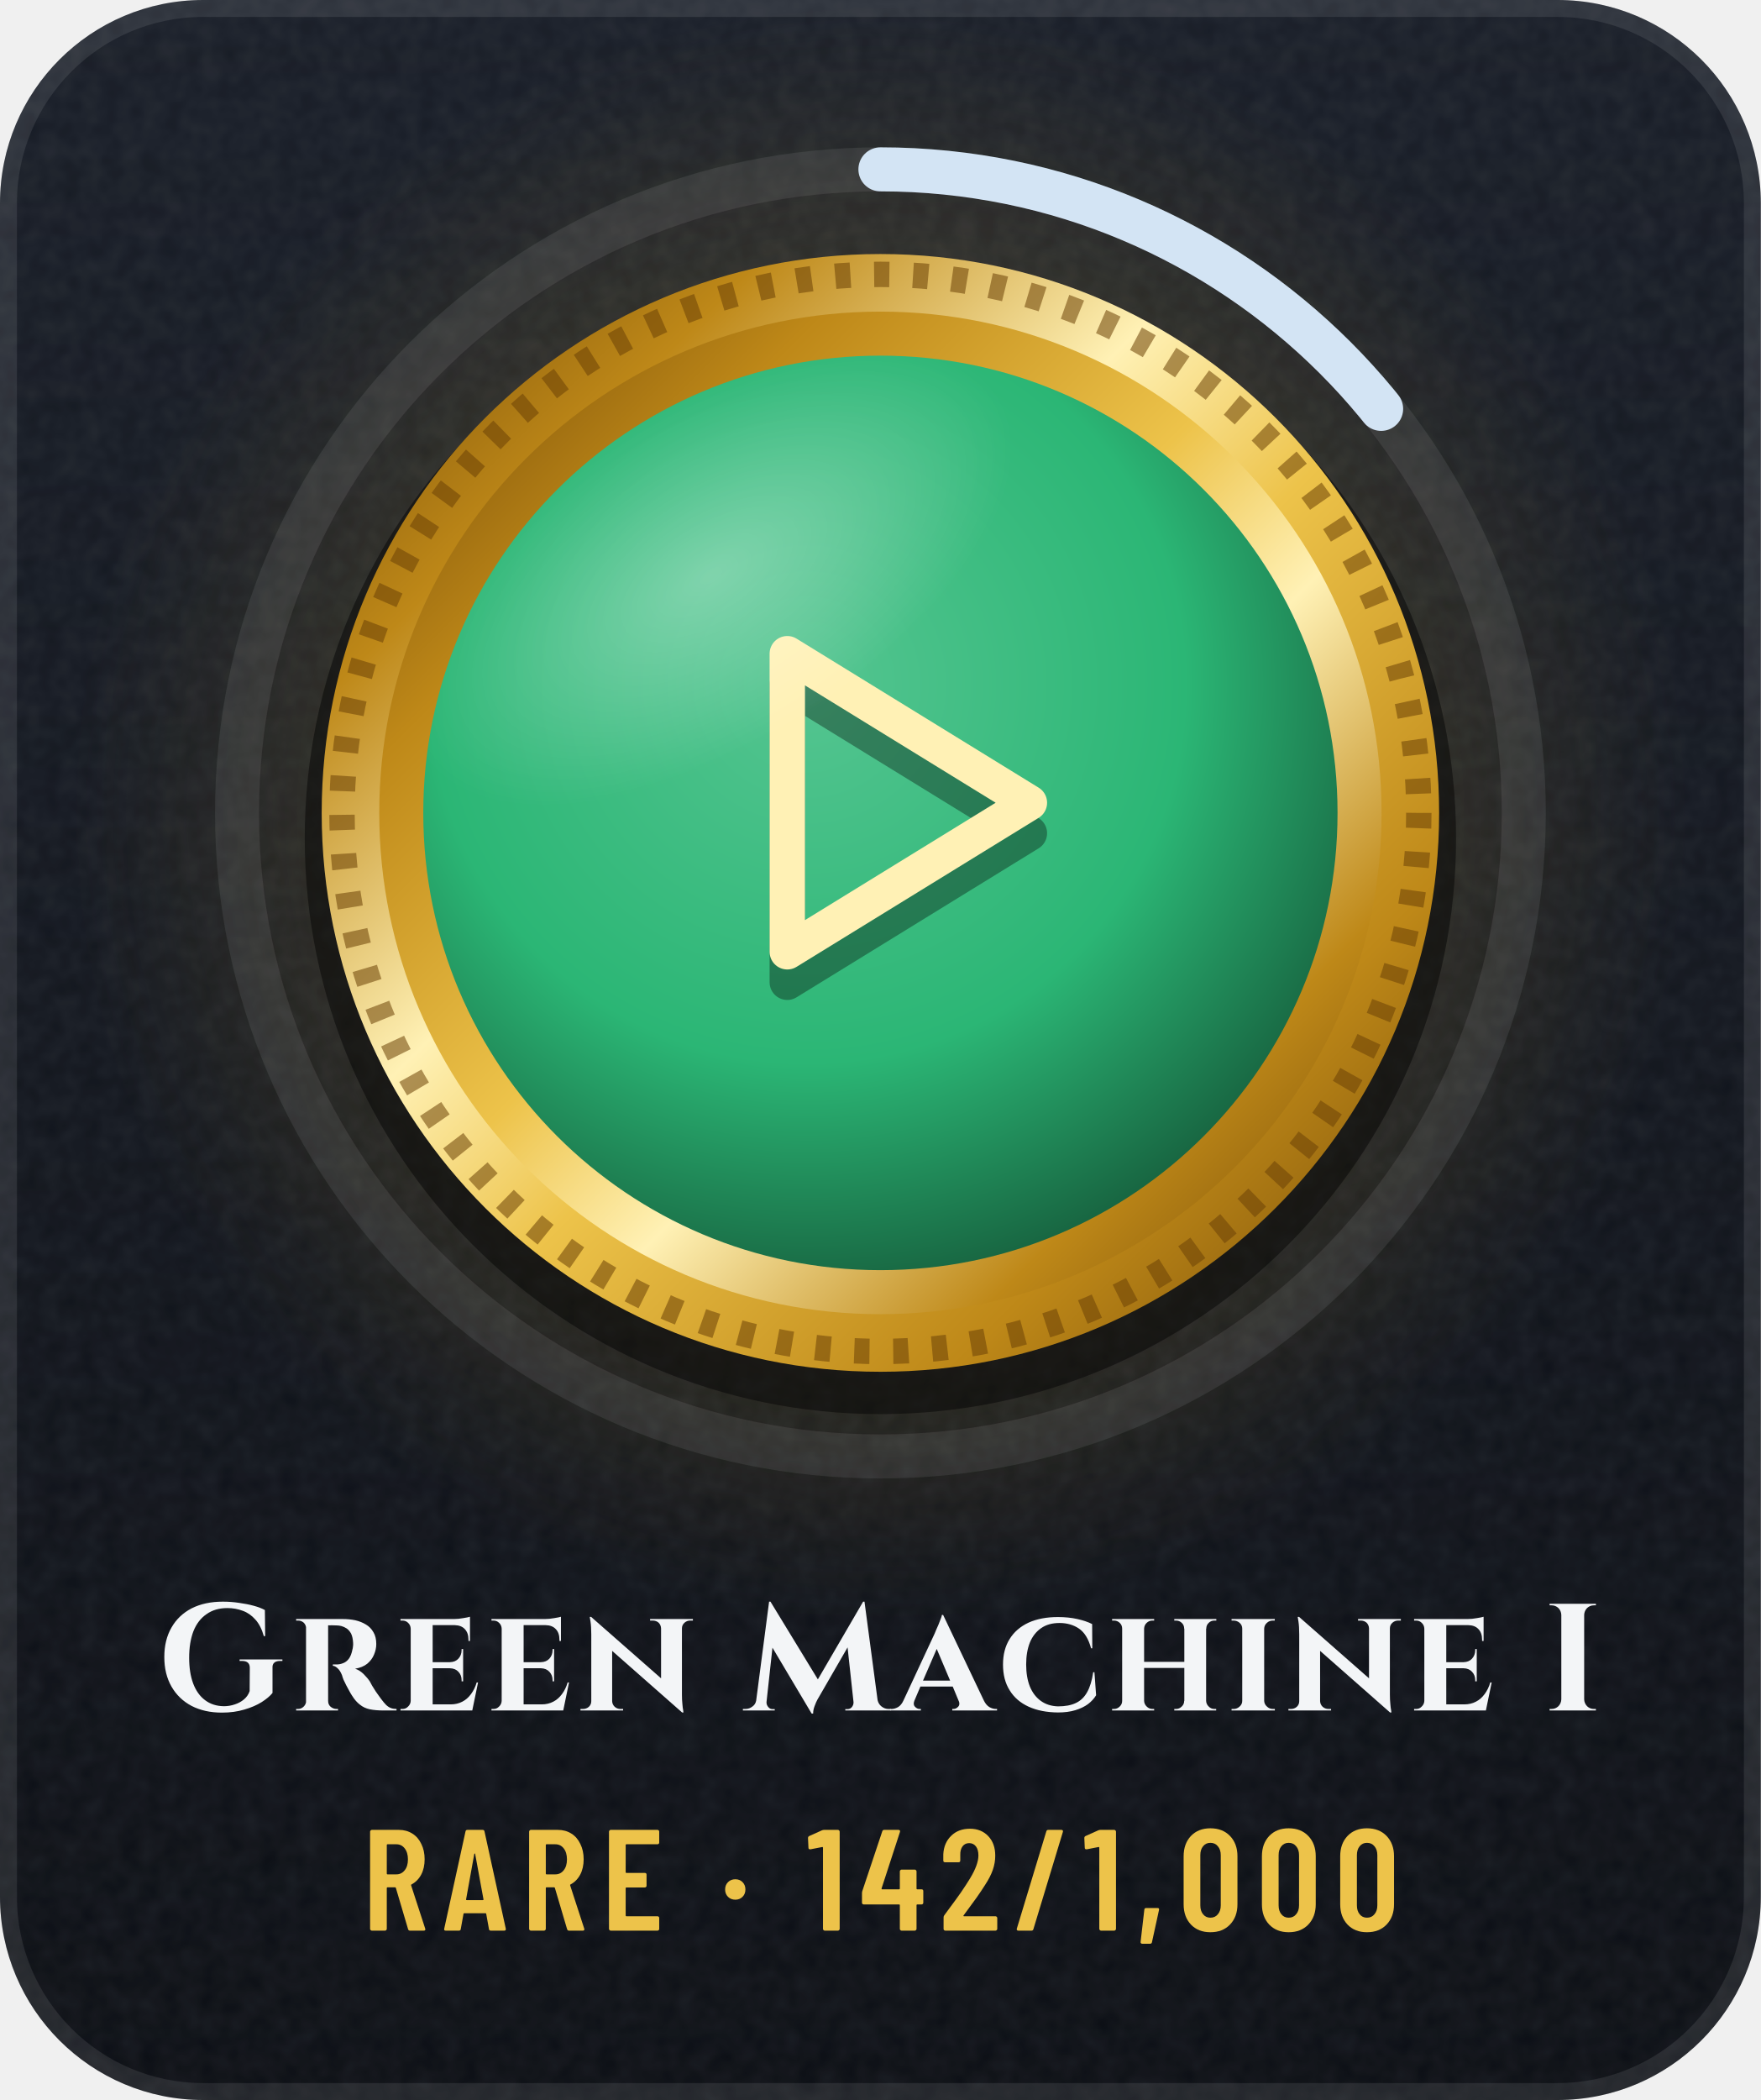
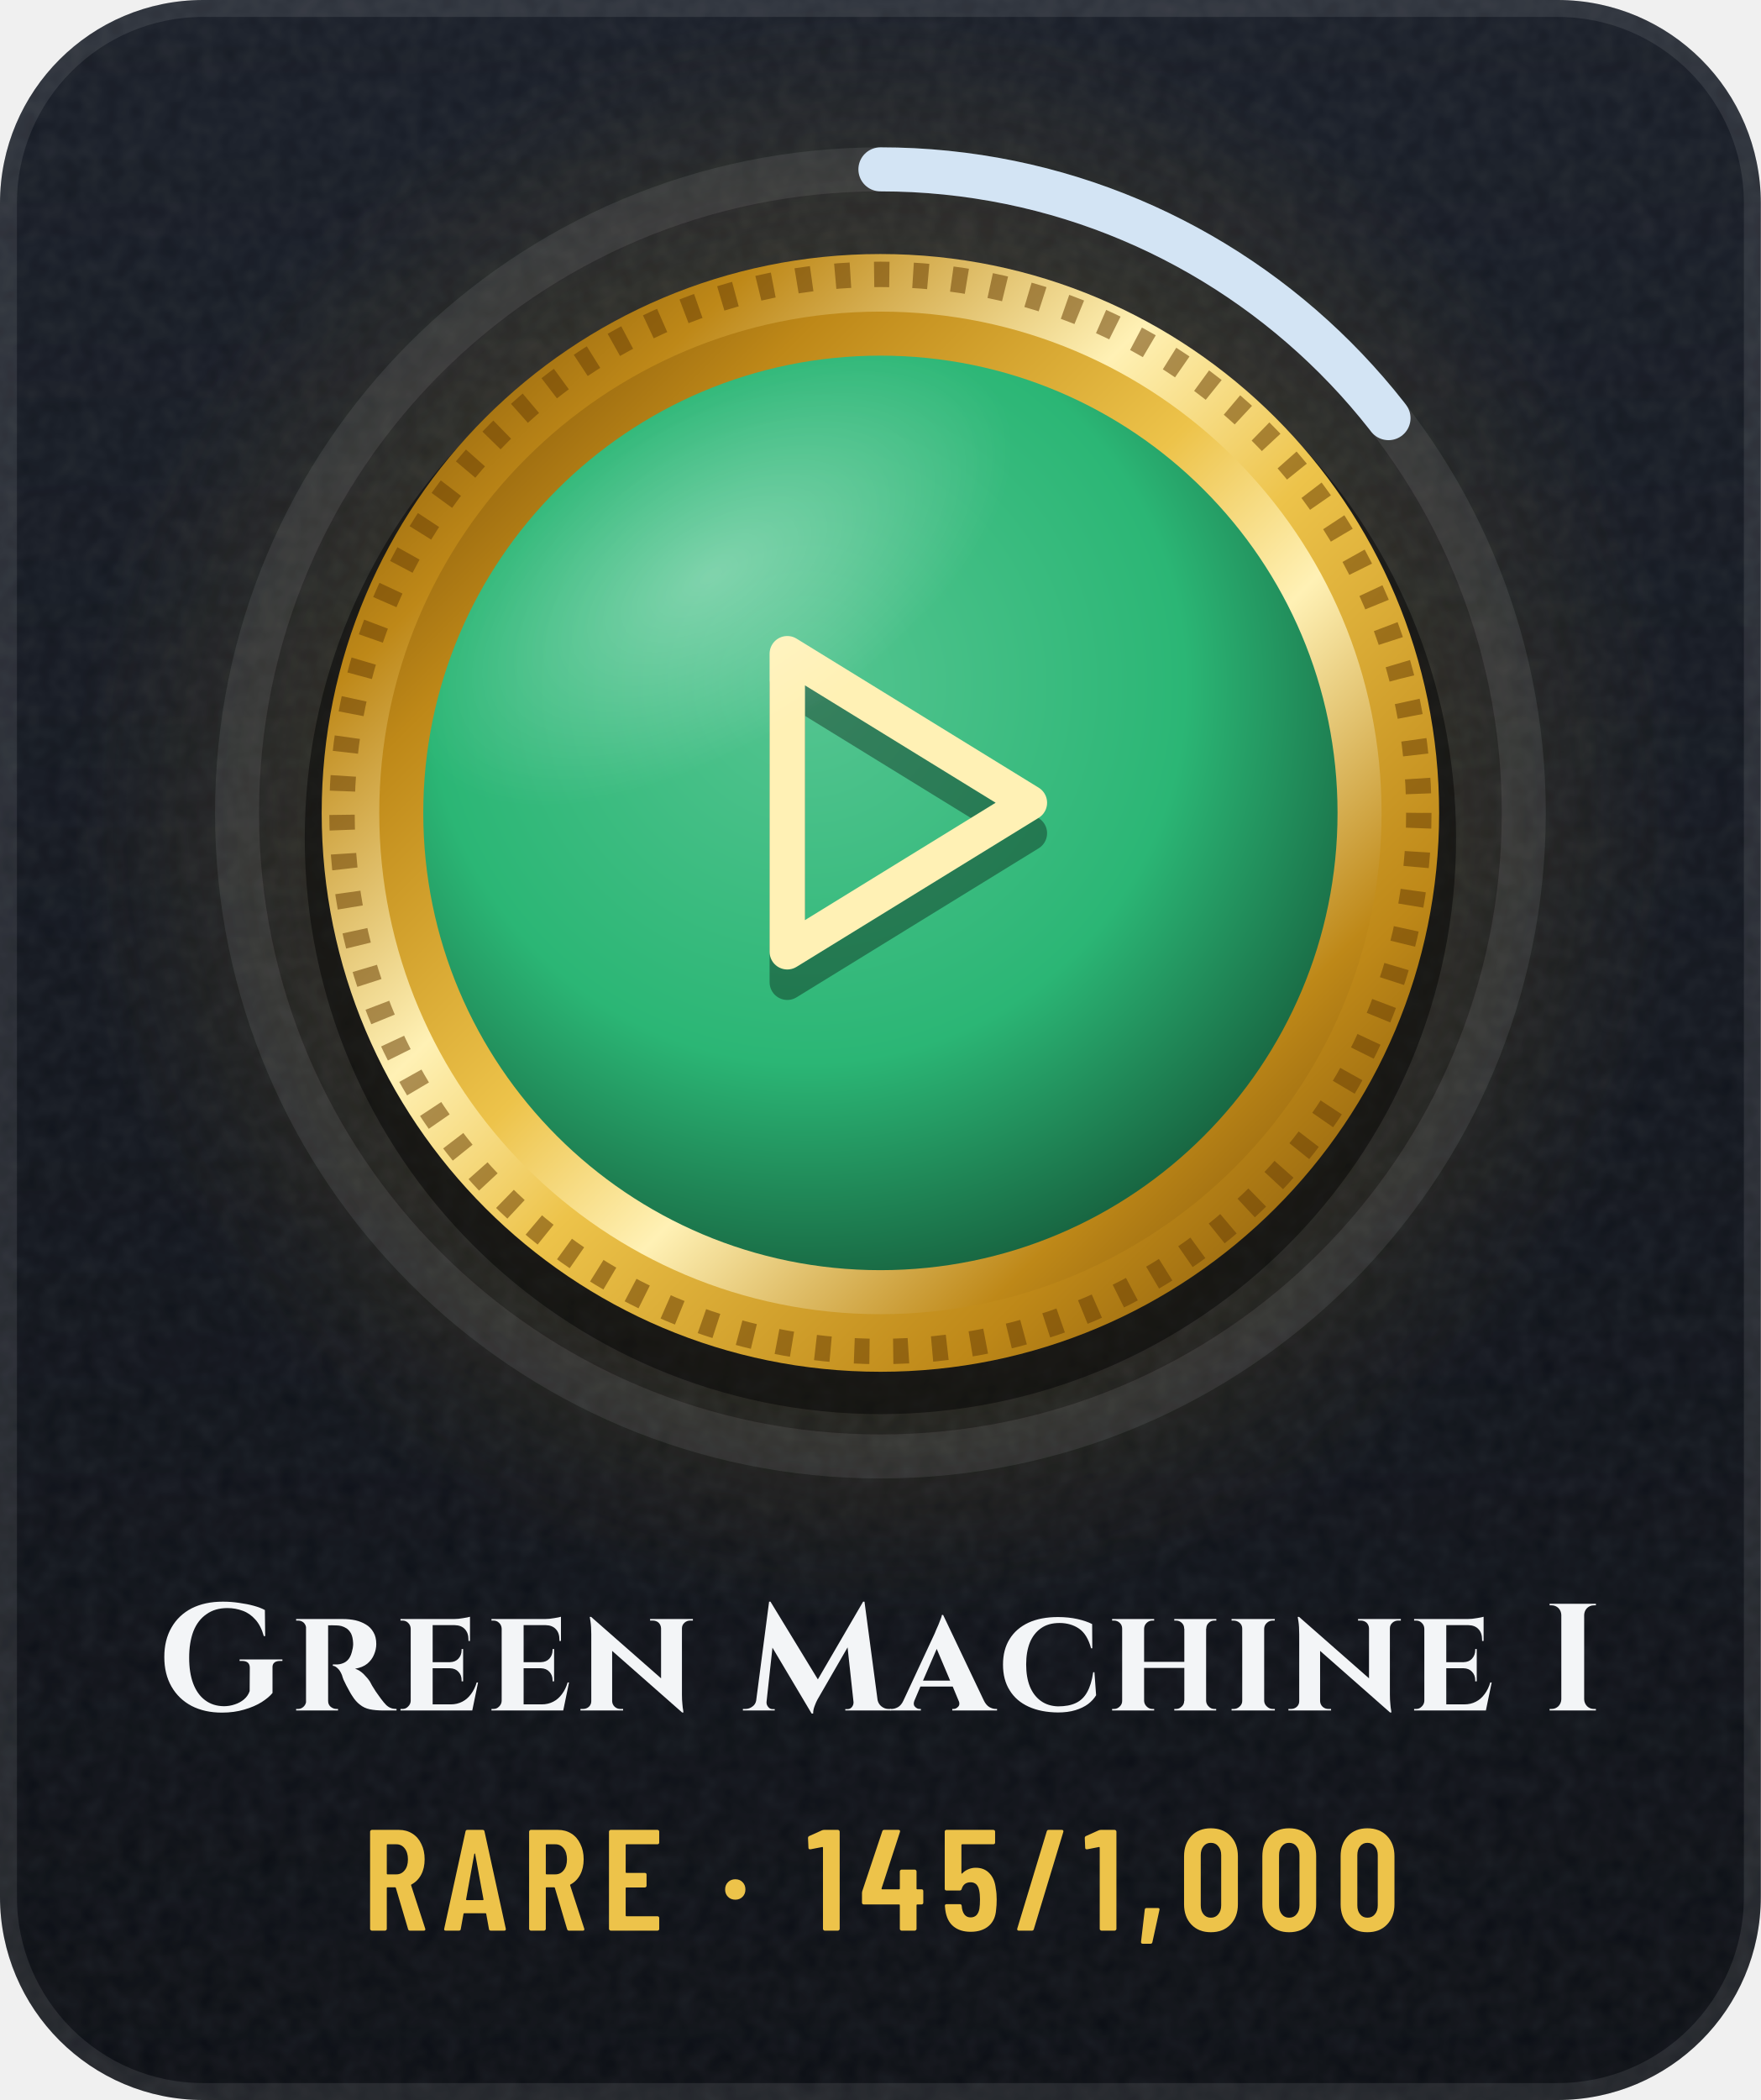
<svg xmlns="http://www.w3.org/2000/svg" width="104" height="124" viewBox="0 0 104 124" role="img" aria-label="Green Machine I: earned, Rare, 14% to Green Machine II">
  <style>@keyframes tw{0%,100%{opacity:.15;transform:scale(.45)}50%{opacity:1;transform:scale(1)}}.sp{transform-box:fill-box;transform-origin:center;animation:tw 3.4s ease-in-out infinite}@keyframes sh{0%{transform:translateX(-110px)}38%,100%{transform:translateX(200px)}}.sh{animation:sh 6.5s ease-in-out infinite}@keyframes fl{0%,100%{transform:translateY(0)}50%{transform:translateY(-3px)}}.fl{animation:fl 5s ease-in-out infinite}@media (prefers-reduced-motion:reduce){.sp,.fl{animation:none}.sh,.bu{display:none}}</style>
  <defs>
    <linearGradient id="bg" x1="0" y1="0" x2="0" y2="1">
      <stop offset="0" stop-color="#171C26" />
      <stop offset="1" stop-color="#0A0D13" />
    </linearGradient>
    <clipPath id="card">
      <rect width="104" height="124" rx="12" />
    </clipPath>
    <filter id="grain" x="0" y="0" width="100%" height="100%">
      <feTurbulence type="fractalNoise" baseFrequency=".85" numOctaves="2" stitchTiles="stitch" />
      <feColorMatrix values="0 0 0 0 1 0 0 0 0 1 0 0 0 0 1 0 0 0 .07 0" />
    </filter>
    <radialGradient id="glow" cx=".5" cy=".5" r=".5">
      <stop offset="0" stop-color="#EDC34A" stop-opacity="0.34" />
      <stop offset="1" stop-color="#EDC34A" stop-opacity="0" />
    </radialGradient>
    <linearGradient id="mh" x1="0" y1="0" x2="1" y2="0">
      <stop offset="0" stop-color="#6B4306" />
      <stop offset="0.2" stop-color="#BE8818" />
      <stop offset="0.4" stop-color="#FFF1B5" />
      <stop offset="0.54" stop-color="#EDC34A" />
      <stop offset="0.78" stop-color="#BE8818" />
      <stop offset="1" stop-color="#6B4306" />
    </linearGradient>
    <linearGradient id="md" x1="0" y1="0" x2="1" y2="1">
      <stop offset="0" stop-color="#6B4306" />
      <stop offset="0.2" stop-color="#BE8818" />
      <stop offset="0.4" stop-color="#FFF1B5" />
      <stop offset="0.54" stop-color="#EDC34A" />
      <stop offset="0.78" stop-color="#BE8818" />
      <stop offset="1" stop-color="#6B4306" />
    </linearGradient>
    <linearGradient id="mdr" x1="1" y1="1" x2="0" y2="0">
      <stop offset="0" stop-color="#6B4306" />
      <stop offset="0.2" stop-color="#BE8818" />
      <stop offset="0.4" stop-color="#FFF1B5" />
      <stop offset="0.54" stop-color="#EDC34A" />
      <stop offset="0.78" stop-color="#BE8818" />
      <stop offset="1" stop-color="#6B4306" />
    </linearGradient>
    <linearGradient id="dia" x1="0" y1="0" x2="1" y2="0">
      <stop offset="0" stop-color="#6CCBFF" />
      <stop offset=".5" stop-color="#C4B2FF" />
      <stop offset="1" stop-color="#F29BDD" />
    </linearGradient>
    <linearGradient id="pb" x1="0" y1="0" x2="1" y2="0">
      <stop offset="0" stop-color="#8FA6C0" />
      <stop offset="1" stop-color="#FFFFFF" />
    </linearGradient>
    <linearGradient id="shg" x1="0" y1="0" x2="1" y2="0">
      <stop offset="0" stop-color="#FFFFFF" stop-opacity="0" />
      <stop offset=".5" stop-color="#FFFFFF" stop-opacity=".6" />
      <stop offset="1" stop-color="#FFFFFF" stop-opacity="0" />
    </linearGradient>
    <radialGradient id="en" cx=".42" cy=".36" r=".75">
      <stop offset="0" stop-color="#55C591" />
      <stop offset=".55" stop-color="#2BB675" />
      <stop offset="1" stop-color="#11492F" />
    </radialGradient>
    <linearGradient id="ig" gradientUnits="userSpaceOnUse" x1="0" y1="34" x2="0" y2="62">
      <stop offset="0" stop-color="#FFF1B5" />
      <stop offset="1" stop-color="#EDC34A" />
    </linearGradient>
    <radialGradient id="gl" cx=".5" cy=".5" r=".5">
      <stop offset="0" stop-color="#FFFFFF" stop-opacity=".45" />
      <stop offset="1" stop-color="#FFFFFF" stop-opacity="0" />
    </radialGradient>
    <clipPath id="fc">
      <circle cx="52" cy="48" r="27" />
    </clipPath>
  </defs>
  <g clip-path="url(#card)">
    <rect width="104" height="124" fill="url(#bg)" />
    <rect width="104" height="124" filter="url(#grain)" />
  </g>
  <rect x=".5" y=".5" width="103" height="123" rx="11.5" fill="none" stroke="#FFFFFF" stroke-opacity=".09" />
  <circle cx="52" cy="48" r="48" fill="url(#glow)" />
  <circle cx="52" cy="48" r="38" fill="none" stroke="#FFFFFF" stroke-opacity=".08" stroke-width="2.6" />
-   <circle cx="52" cy="48" r="38" fill="none" stroke="#D3E4F4" stroke-width="2.6" stroke-linecap="round" stroke-dasharray="33.9 238.8" transform="rotate(-90 52 48)" />
+   <circle cx="52" cy="48" r="38" fill="none" stroke="#D3E4F4" stroke-width="2.6" stroke-linecap="round" stroke-dasharray="34.6 238.8" transform="rotate(-90 52 48)" />
  <circle cx="52" cy="49.5" r="34" fill="#000000" fill-opacity=".45" />
  <circle cx="52" cy="48" r="33" fill="url(#md)" />
  <circle cx="52" cy="48" r="31.8" fill="none" stroke="#6B4306" stroke-opacity=".55" stroke-width="1.5" stroke-dasharray=".9 1.4" />
  <circle cx="52" cy="48" r="29.6" fill="url(#mdr)" />
  <circle cx="52" cy="48" r="27" fill="url(#en)" />
  <g transform="translate(38.8 36) scale(1.1)" fill="none" stroke="#000000" stroke-width="1.9" stroke-linecap="round" stroke-linejoin="round" stroke-opacity=".35">
    <path d="M7 4l13 8-13 8z" />
  </g>
  <g transform="translate(38.8 34.2) scale(1.1)" fill="none" stroke="url(#ig)" stroke-width="1.9" stroke-linecap="round" stroke-linejoin="round">
    <path d="M7 4l13 8-13 8z" />
  </g>
  <g clip-path="url(#fc)">
    <ellipse cx="42" cy="34" rx="20" ry="10" transform="rotate(-32 42 34)" fill="url(#gl)" opacity=".7" />
    <g transform="skewX(-18)">
      <rect class="sh" x="10" y="10" width="12" height="80" fill="url(#shg)" opacity=".6" />
    </g>
  </g>
  <g transform="translate(9.3 101) scale(0.009 -0.009)" fill="#F3F5F7">
    <use href="#s71" x="0" />
    <use href="#s114" x="869" />
    <use href="#s101" x="1561" />
    <use href="#s101" x="2158" />
    <use href="#s110" x="2755" />
    <use href="#s77" x="3851" />
    <use href="#s97" x="4837" />
    <use href="#s99" x="5515" />
    <use href="#s104" x="6231" />
    <use href="#s105" x="7015" />
    <use href="#s110" x="7401" />
    <use href="#s101" x="8213" />
    <use href="#s73" x="9094" />
  </g>
  <g transform="translate(21.4 114) scale(0.0085 -0.0085)" fill="#EDC34A">
    <use href="#m82" x="0" />
    <use href="#m65" x="555" />
    <use href="#m82" x="1105" />
    <use href="#m69" x="1660" />
    <use href="#m183" x="2484" />
    <use href="#m49" x="3087" />
    <use href="#m52" x="3455" />
-     <use href="#m50" x="4008" />
-     <use href="#m47" x="4527" />
-     <use href="#m49" x="5007" />
-     <use href="#m44" x="5375" />
-     <use href="#m48" x="5669" />
-     <use href="#m48" x="6213" />
-     <use href="#m48" x="6757" />
+     <use href="#m53" x="4008" />
+     <use href="#m47" x="4530" />
+     <use href="#m49" x="5010" />
+     <use href="#m44" x="5378" />
+     <use href="#m48" x="5672" />
+     <use href="#m48" x="6216" />
+     <use href="#m48" x="6760" />
  </g>
  <defs>
    <path id="m44" d="M33 -78 59 146Q60 157 71 157H151Q164 157 161 144L112 -80Q110 -91 99 -91H45Q39 -91 36 -88Q32 -84 33 -78Z" />
    <path id="m47" d="M21 14 226 690Q229 700 239 700H331Q337 700 340 696Q343 692 341 686L136 10Q133 0 123 0H31Q25 0 22 4Q19 8 21 14Z" />
    <path id="m48" d="M38 183V517Q38 604 89 658Q140 711 224 711Q309 711 360 658Q412 604 412 517V183Q412 96 360 42Q309 -11 224 -11Q140 -11 89 42Q38 96 38 183ZM296 176V524Q296 563 276 586Q257 610 224 610Q192 610 173 586Q154 563 154 524V176Q154 137 173 114Q192 90 224 90Q257 90 276 114Q296 137 296 176Z" />
    <path id="m49" d="M122 700H218Q223 700 226 696Q230 693 230 688V12Q230 7 226 4Q223 0 218 0H126Q121 0 118 4Q114 7 114 12V576Q114 578 112 580Q111 582 109 581L27 565H24Q13 565 13 576L10 643Q10 653 18 657L107 697Q114 700 122 700Z" />
-     <path id="m50" d="M173 100H392Q397 100 400 96Q404 93 404 88V12Q404 7 400 4Q397 0 392 0H43Q38 0 34 4Q31 7 31 12V92Q31 101 36 107L75 160Q114 212 152 266Q189 320 215 363Q273 459 273 522Q273 562 256 585Q238 608 209 608Q180 608 163 586Q146 563 147 526V487Q147 482 144 478Q140 475 135 475H41Q36 475 32 478Q29 482 29 487V530Q33 610 84 659Q134 708 214 708Q293 708 342 656Q390 605 390 521Q390 471 373 422Q356 373 319 317Q294 277 260 229Q225 181 214 166Q184 126 170 106Q168 104 169 102Q170 100 173 100Z" />
    <path id="m52" d="M443 275V194Q443 189 440 186Q436 182 431 182H401Q396 182 396 177V12Q396 7 392 4Q389 0 384 0H292Q287 0 284 4Q280 7 280 12V177Q280 182 275 182H29Q24 182 20 186Q17 189 17 194V259Q17 268 19 274L158 690Q161 700 171 700H271Q277 700 280 696Q283 693 281 686L153 293Q152 287 157 287H275Q280 287 280 292V412Q280 417 284 420Q287 424 292 424H384Q389 424 392 420Q396 417 396 412V292Q396 287 401 287H431Q436 287 440 284Q443 280 443 275Z" />
+     <path id="m53" d="M400 216Q400 175 396 146Q391 72 344 32Q297 -8 219 -8Q145 -8 99 30Q53 68 43 144L40 172Q40 184 52 184H144Q156 184 157 172Q157 166 159 154Q171 92 219 92Q244 92 260 108Q275 124 280 153Q284 178 284 217Q284 254 278 281Q273 307 258 322Q242 336 219 336Q171 336 157 290Q154 279 144 279H51Q46 279 42 282Q39 286 39 291V688Q39 693 42 696Q46 700 51 700H377Q382 700 386 696Q389 693 389 688V612Q389 607 386 604Q382 600 377 600H160Q155 600 155 595V400Q155 397 157 396Q159 396 161 398Q178 416 202 426Q227 437 254 437Q314 437 350 398Q387 360 394 290Q400 259 400 216Z" />
    <path id="m65" d="M325 11 306 116Q306 121 300 121H154Q148 121 148 116L129 11Q128 0 116 0H25Q11 0 14 13L162 689Q164 700 175 700H281Q292 700 294 689L442 13V9Q442 0 431 0H338Q326 0 325 11ZM171 212H282Q288 212 287 217L229 533Q228 536 226 536Q224 536 223 533L166 217Q165 212 171 212Z" />
    <path id="m69" d="M391 600H175Q170 600 170 595V406Q170 401 175 401H303Q308 401 312 398Q315 394 315 389V312Q315 307 312 304Q308 300 303 300H175Q170 300 170 295V105Q170 100 175 100H391Q396 100 400 96Q403 93 403 88V12Q403 7 400 4Q396 0 391 0H66Q61 0 58 4Q54 7 54 12V688Q54 693 58 696Q61 700 66 700H391Q396 700 400 696Q403 693 403 688V612Q403 607 400 604Q396 600 391 600Z" />
    <path id="m82" d="M318 10 233 297Q231 301 228 301H175Q170 301 170 296V12Q170 7 166 4Q163 0 158 0H66Q61 0 58 4Q54 7 54 12V688Q54 693 58 696Q61 700 66 700H254Q307 700 348 674Q388 649 410 602Q433 556 433 496Q433 434 409 389Q385 344 342 321Q338 320 339 315L437 14Q438 12 438 9Q438 0 427 0H331Q321 0 318 10ZM170 595V396Q170 391 175 391H236Q272 391 294 419Q317 447 317 495Q317 543 294 572Q272 600 236 600H175Q170 600 170 595Z" />
    <path id="m183" d="M37 286Q37 317 57 337Q77 357 108 357Q139 357 158 337Q178 317 178 286Q178 255 158 235Q138 215 108 215Q77 215 57 235Q37 255 37 286Z" />
    <path id="s71" d="M755 280V115Q731 85 684 55Q636 25 570 6Q504 -14 423 -14Q309 -14 224 30Q139 75 92 157Q45 239 45 351Q45 463 92 544Q138 625 224 670Q311 714 429 714Q484 714 536 706Q588 699 632 687Q676 675 705 659L707 488H698Q679 556 643 596Q607 637 560 654Q512 672 459 672Q378 672 322 632Q265 593 236 520Q208 447 208 345Q208 249 234 178Q261 106 312 68Q363 29 436 28Q473 28 508 40Q542 51 568 73Q594 95 605 127L606 280Q606 325 555 325H539V335H820V325H805Q775 325 763 310Q754 299 755 280Z" />
    <path id="s73" d="M119 73V627Q118 653 100 672Q81 690 55 690H42V700H346V690H333Q307 690 288 672Q270 653 269 627V73Q270 47 288 28Q307 10 333 10H346V0H42V10H55Q81 10 100 28Q118 47 119 73Z" />
    <path id="s77" d="M780 714H789L875 68Q881 42 900 27Q921 10 947 10H963V0H663V9H678Q695 9 706 22Q717 36 717 52V55L678 414L491 90L481 73Q471 55 462 30Q452 5 452 -20H442L185 412L146 55V52Q146 36 158 22Q169 9 185 9H200V0H-9V10H7Q34 10 55 27Q73 40 78 64L163 714H172L483 204Z" />
    <path id="s97" d="M319 627 586 66Q601 35 623 22Q645 10 665 10H673V0H379V10H387Q404 10 418 25Q429 36 424 56L382 157H170L130 63Q121 38 134 25Q148 10 165 10H173V0H-27V10H-19Q1 10 23 22Q45 35 59 66L264 506Q266 512 273 528Q280 543 288 562Q296 582 303 600Q310 617 311 627ZM187 196H365L277 404Z" />
    <path id="s99" d="M634 251 645 100Q626 68 592 42Q558 17 509 2Q460 -13 395 -13Q283 -12 202 25Q121 62 78 132Q34 201 34 301Q34 399 77 468Q120 538 201 576Q282 613 395 613Q463 613 522 600Q580 587 619 567L620 408H612Q587 500 533 537Q479 574 405 574Q332 574 284 540Q235 506 210 445Q186 384 186 302Q186 219 210 158Q235 97 282 63Q329 29 395 27Q466 27 512 49Q559 71 586 120Q614 169 626 251Z" />
    <path id="s101" d="M543 184 505 0H34V10H47Q69 10 84 26Q100 41 101 63V537Q100 560 84 575Q69 590 47 590H34V600H385Q414 600 446 606Q478 611 490 615V456H480V465Q480 509 456 534Q433 559 389 560H245V317H359Q394 318 414 340Q435 363 435 396V403H445V191H435V199Q435 232 414 254Q394 276 359 277H245V40H363Q406 40 440 58Q473 75 497 108Q521 140 534 184Z" />
    <path id="s104" d="M100 63V537Q100 560 84 575Q68 590 46 590H34V600H310V590H299Q277 590 261 575Q245 560 244 537V319H508V537H507Q507 560 491 575Q475 590 453 590H442V600H718V590H706Q683 590 668 575Q652 560 652 537H651V63Q652 41 668 26Q683 10 706 10H717V0H442V10H453Q475 10 491 26Q507 41 507 63H508V279H244V63Q245 41 261 26Q277 10 299 10H310V0H34V10H46Q68 10 84 26Q100 41 100 63Z" />
    <path id="s105" d="M104 63V537Q104 560 87 575Q70 590 46 590H34V600H318L317 590H306Q282 590 266 575Q249 560 248 537V63Q249 41 266 26Q282 10 306 10H318V0H34V10H47Q70 10 87 26Q104 41 104 63Z" />
    <path id="s110" d="M91 614 550 211V539Q549 561 534 576Q518 590 495 590H478V600H759V590H742Q720 590 704 576Q687 561 687 539V104Q687 69 690 42Q692 16 695 2L697 -13H688L229 391V61Q230 39 246 24Q262 10 284 10H301V0H21V10H37Q60 10 76 24Q92 39 92 61V500Q92 551 87 583L82 614Z" />
    <path id="s114" d="M106 0H41V10H53Q75 10 91 26Q103 38 106 54V547Q103 564 91 576Q75 590 54 590H41V600H349Q390 600 429 592Q468 583 499 564Q530 546 548 514Q567 483 567 436Q567 401 552 366Q538 332 508 307Q477 282 428 274Q457 265 484 239Q510 213 525 190Q529 182 539 164Q549 147 564 124Q580 102 597 78Q617 51 632 36Q647 22 663 16Q679 10 700 10V0H616Q562 0 524 8Q487 16 460 38Q432 59 409 96Q400 109 390 128Q380 146 370 165Q360 184 352 202Q345 220 342 232Q329 264 312 278Q296 293 282 293V302H307Q328 302 348 310Q369 317 386 338Q403 360 411 402Q413 408 414 419Q416 430 415 444Q413 481 402 504Q390 526 373 538Q356 549 338 554Q321 558 308 558Q289 559 274 559Q259 558 251 559V63Q251 38 268 24Q286 10 306 10H316V0Z" />
  </defs>
</svg>
